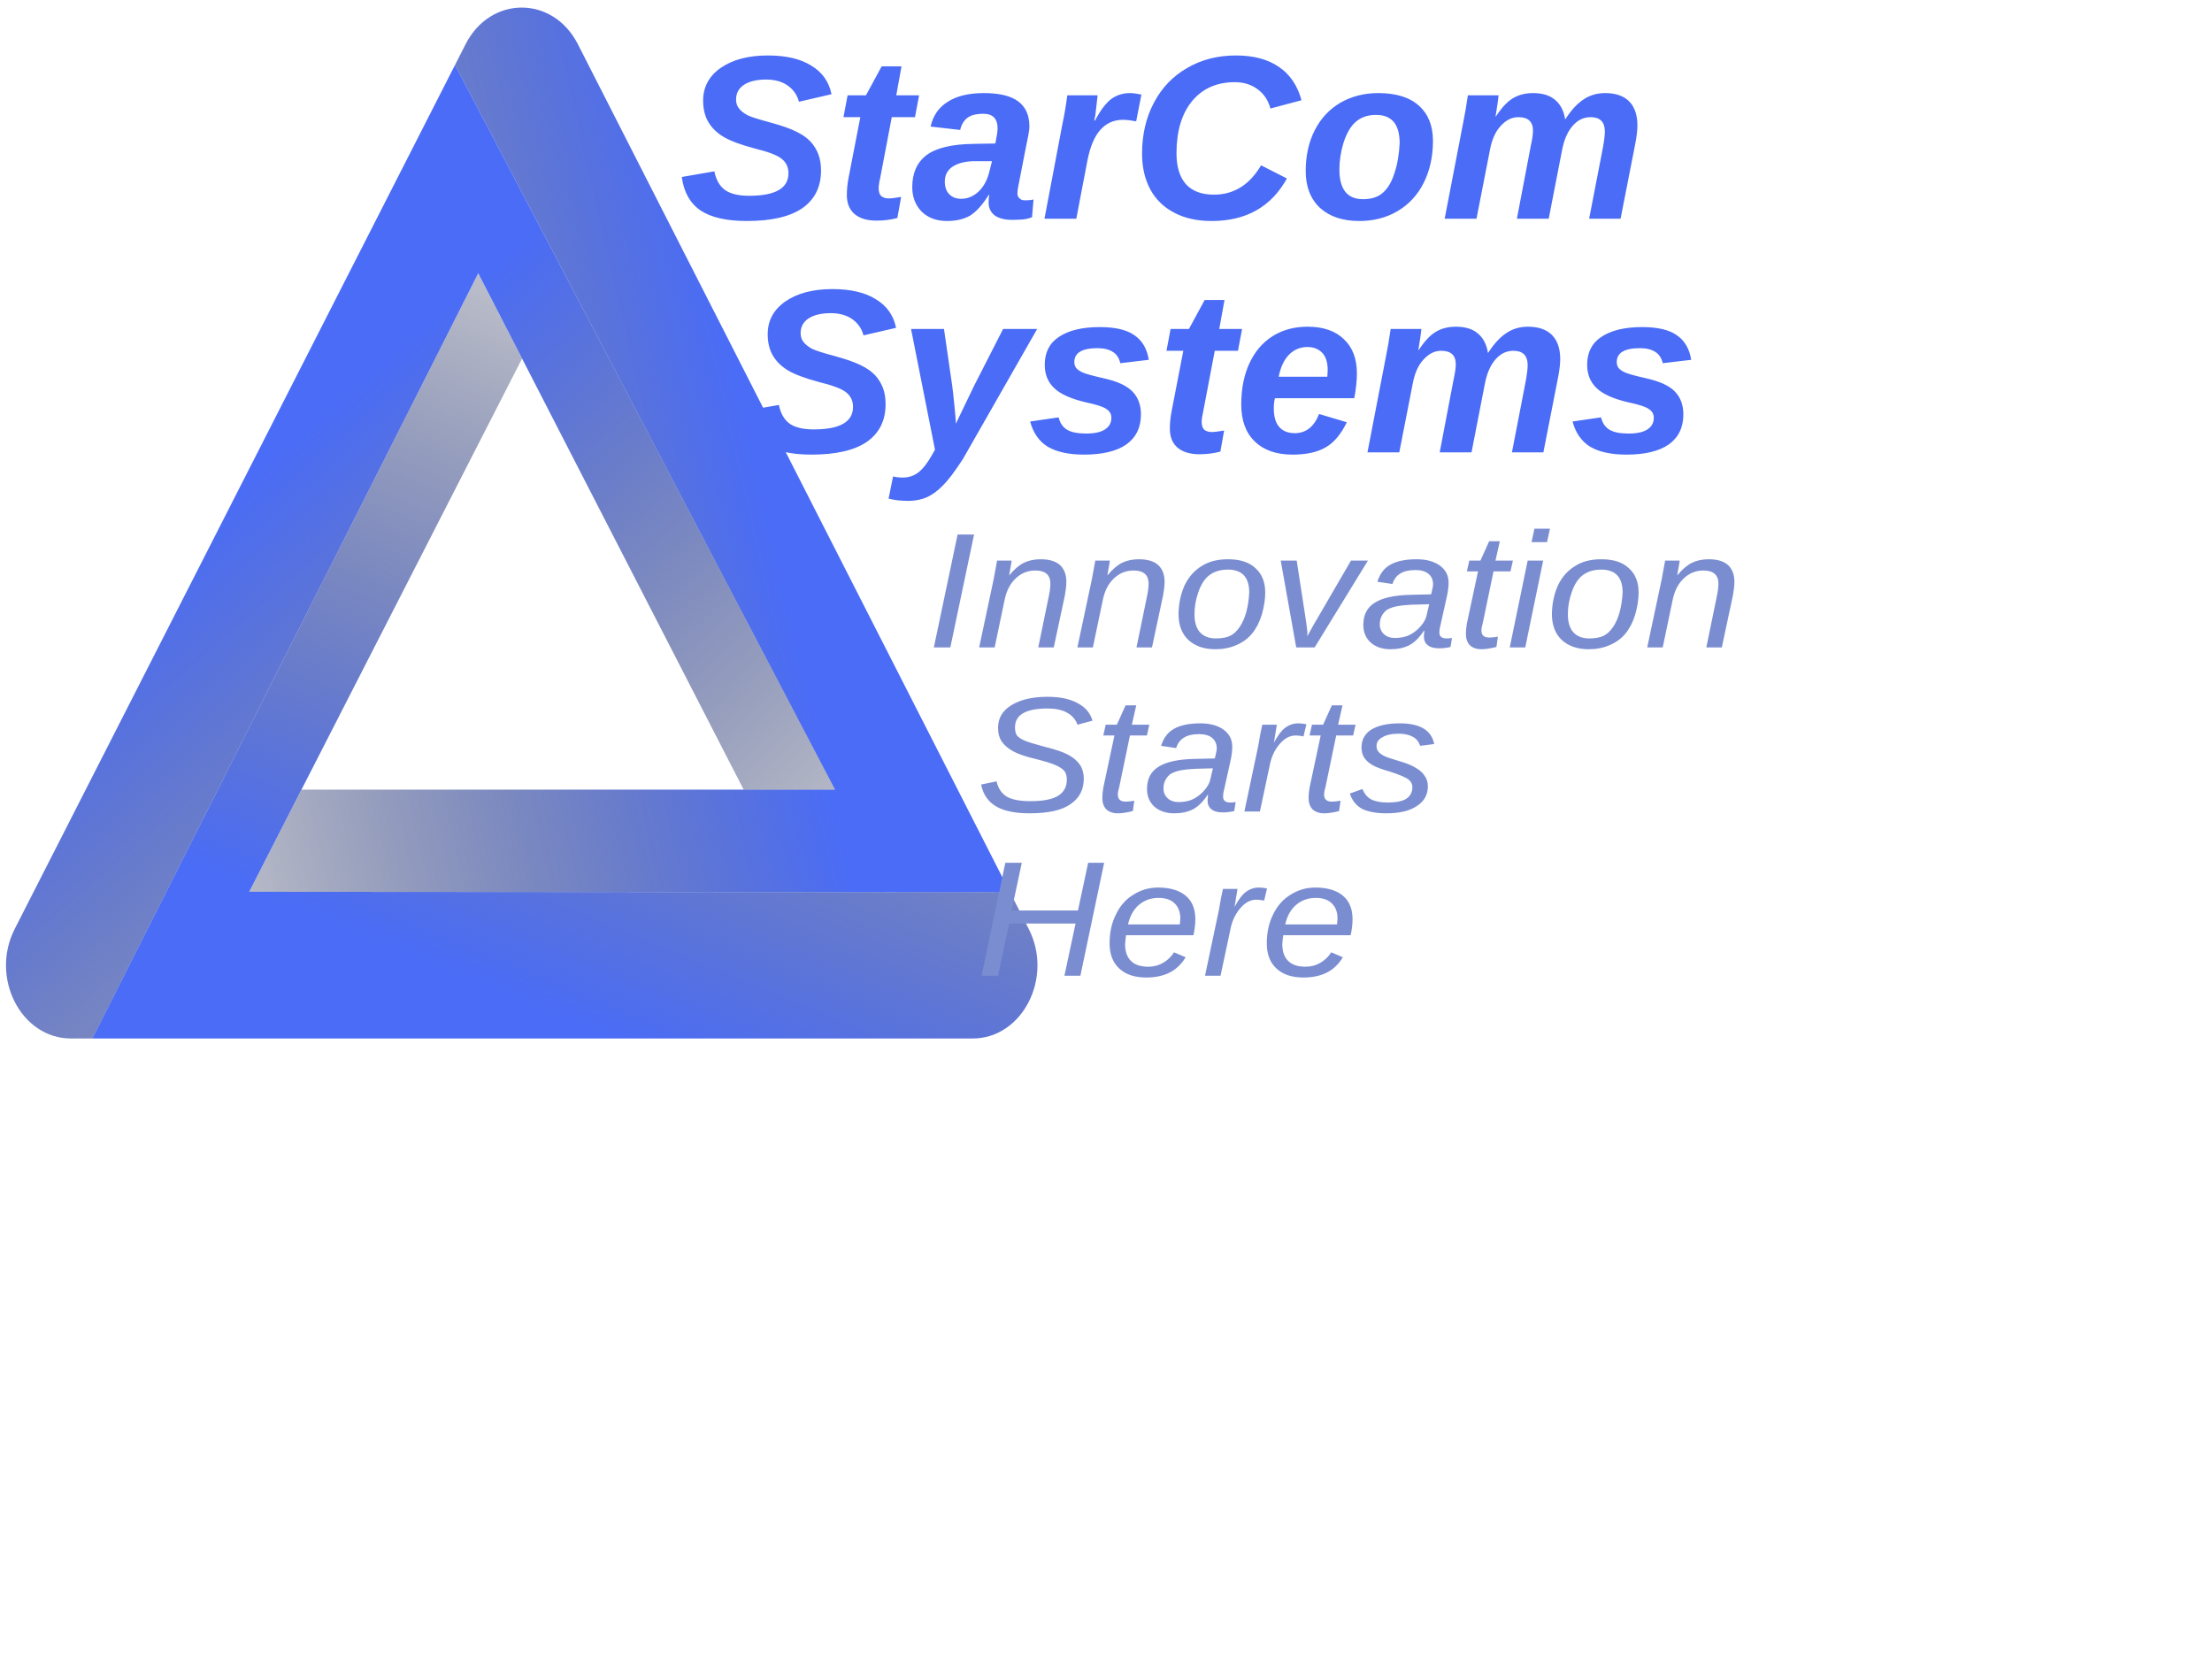
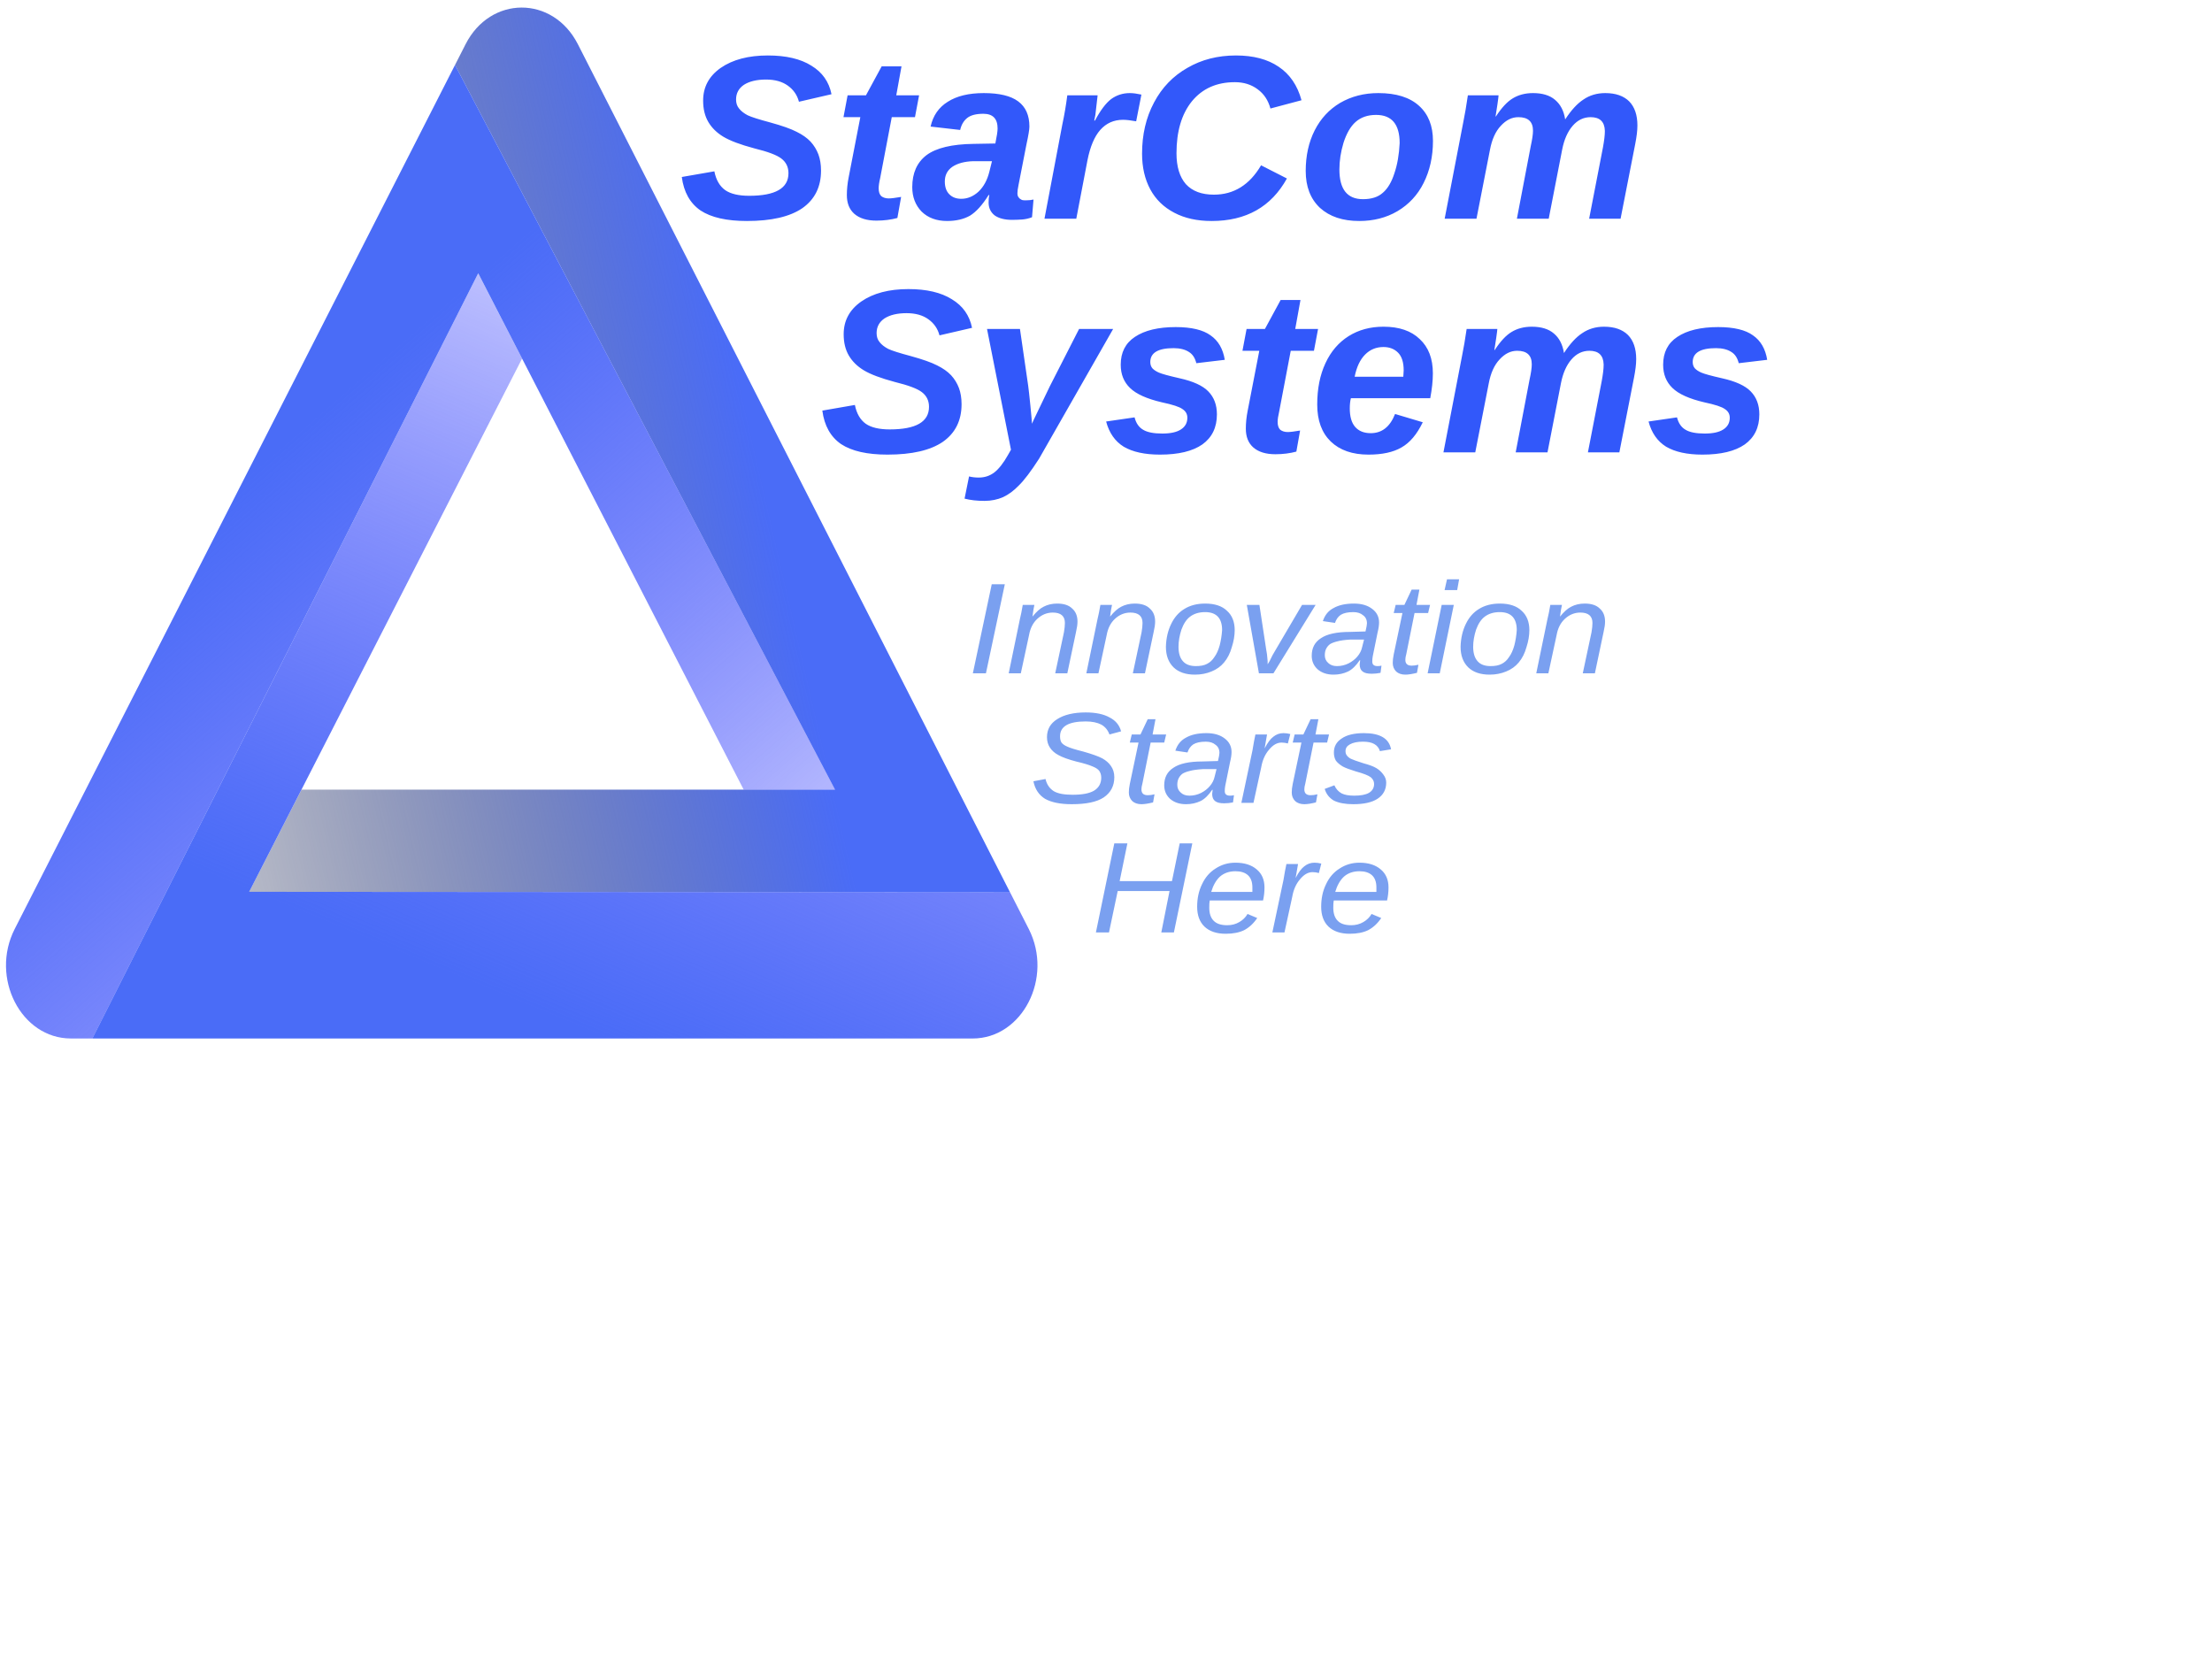
<svg xmlns="http://www.w3.org/2000/svg" style="fill-rule:evenodd;clip-rule:evenodd;stroke-linejoin:round;stroke-miterlimit:2" viewBox="0 0 390 295">
  <path d="M 80.221 11.459 L 82.087 7.797 C 86.465 -0.801 97.455 -0.825 101.864 7.756 C 101.872 7.769 101.88 7.781 101.885 7.797 L 178.084 157.338 L 43.926 157.256 L 53.163 139.229 L 147.227 139.229 L 80.221 11.459 Z" style="fill: url('#a');" />
  <path d="M 181.383 163.793 C 185.758 172.386 180.261 183.103 171.482 183.103 L 16.284 183.103 L 84.313 48.187 L 92.044 63.227 L 43.936 157.238 L 178.087 157.331 L 181.383 163.793 Z" style="fill: url('#b');" />
  <path d="M 12.493 183.1 C 3.712 183.1 -1.783 172.379 2.594 163.788 L 80.225 11.452 L 147.229 139.227 L 131.115 139.221 L 84.316 48.181 L 16.29 183.1 L 12.493 183.1 Z" style="fill: url('#c');" />
  <defs>
    <linearGradient id="a" x1="0" x2="1" y1="0" y2="0" gradientTransform="matrix(-146.1546, 43.46635, -38.52021, -164.9214, 147.1872, 139.6471)" gradientUnits="userSpaceOnUse">
      <stop offset="0" style="stop-color:#4A6CF7;stop-opacity:1" />
      <stop offset="1" style="stop-color:black;stop-opacity:0" />
    </linearGradient>
    <linearGradient id="b" x1="0" x2="1" y1="0" y2="0" gradientTransform="matrix(50.70975, -156.0011, 138.2493, 57.22109, 43.9281, 157.3322)" gradientUnits="userSpaceOnUse">
      <stop offset="0" style="stop-color:#4A6CF7;stop-opacity:1" />
-       <stop offset="1" style="stop-color:black;stop-opacity:0" />
+       <stop offset="1" style="stop-color:blue;stop-opacity:0" />
    </linearGradient>
    <linearGradient id="c" x1="0" x2="1" y1="0" y2="0" gradientTransform="matrix(93.50069, 134.916, -119.5636, 105.5066, 84.46449, 48.16119)" gradientUnits="userSpaceOnUse">
      <stop offset="0" style="stop-color:#4A6CF7;stop-opacity:1" />
-       <stop offset="1" style="stop-color:black;stop-opacity:0" />
+       <stop offset="1" style="stop-color:blue;stop-opacity:0" />
    </linearGradient>
  </defs>
-   <text style="fill: rgb(74, 108, 246); font-family: Arial, sans-serif; font-size: 9.7px; font-style: italic; font-weight: 700; white-space: pre;" x="36.525" y="10.279" transform="matrix(4.223275, 0, 0, 4.245081, -34.56802, -5.061569)">StarCom<tspan x="36.525" dy="1em">​</tspan>  Systems</text>
-   <text style="fill: rgb(122, 141, 209); font-family: Arial, sans-serif; font-size: 5.7px; font-style: italic; white-space: pre;" x="64.196" y="72.102" transform="matrix(5.466444, 0, 0, 5.076344, -187.4661, -251.861)">Innovation <tspan x="64.196" dy="1em">​</tspan>  Starts <tspan x="64.196" dy="1em">​</tspan>    Here</text>
+   <text style="fill: rgb(50, 88, 250); font-family: Arial, sans-serif; font-size: 9.7px; font-style: italic; font-weight: 700; white-space: pre;" x="36.525" y="10.279" transform="matrix(4.223275, 0, 0, 4.245081, -34.56802, -5.061569)">StarCom
+     <tspan x="37" dy="1em">​</tspan>  Systems
+   </text>
+   <text style="fill: rgb(122, 160, 240); font-family: Arial, sans-serif; font-size: 4.5px; font-style: italic; white-space: pre;" x="65.5" y="73" transform="matrix(5.466444, 0, 0, 5.076344, -187.4661, -251.861)">Innovation
+     <tspan x="67.5" dy="1em">​</tspan>Starts
+     <tspan x="69.5" dy="1em">​</tspan>Here
+   </text>
</svg>
